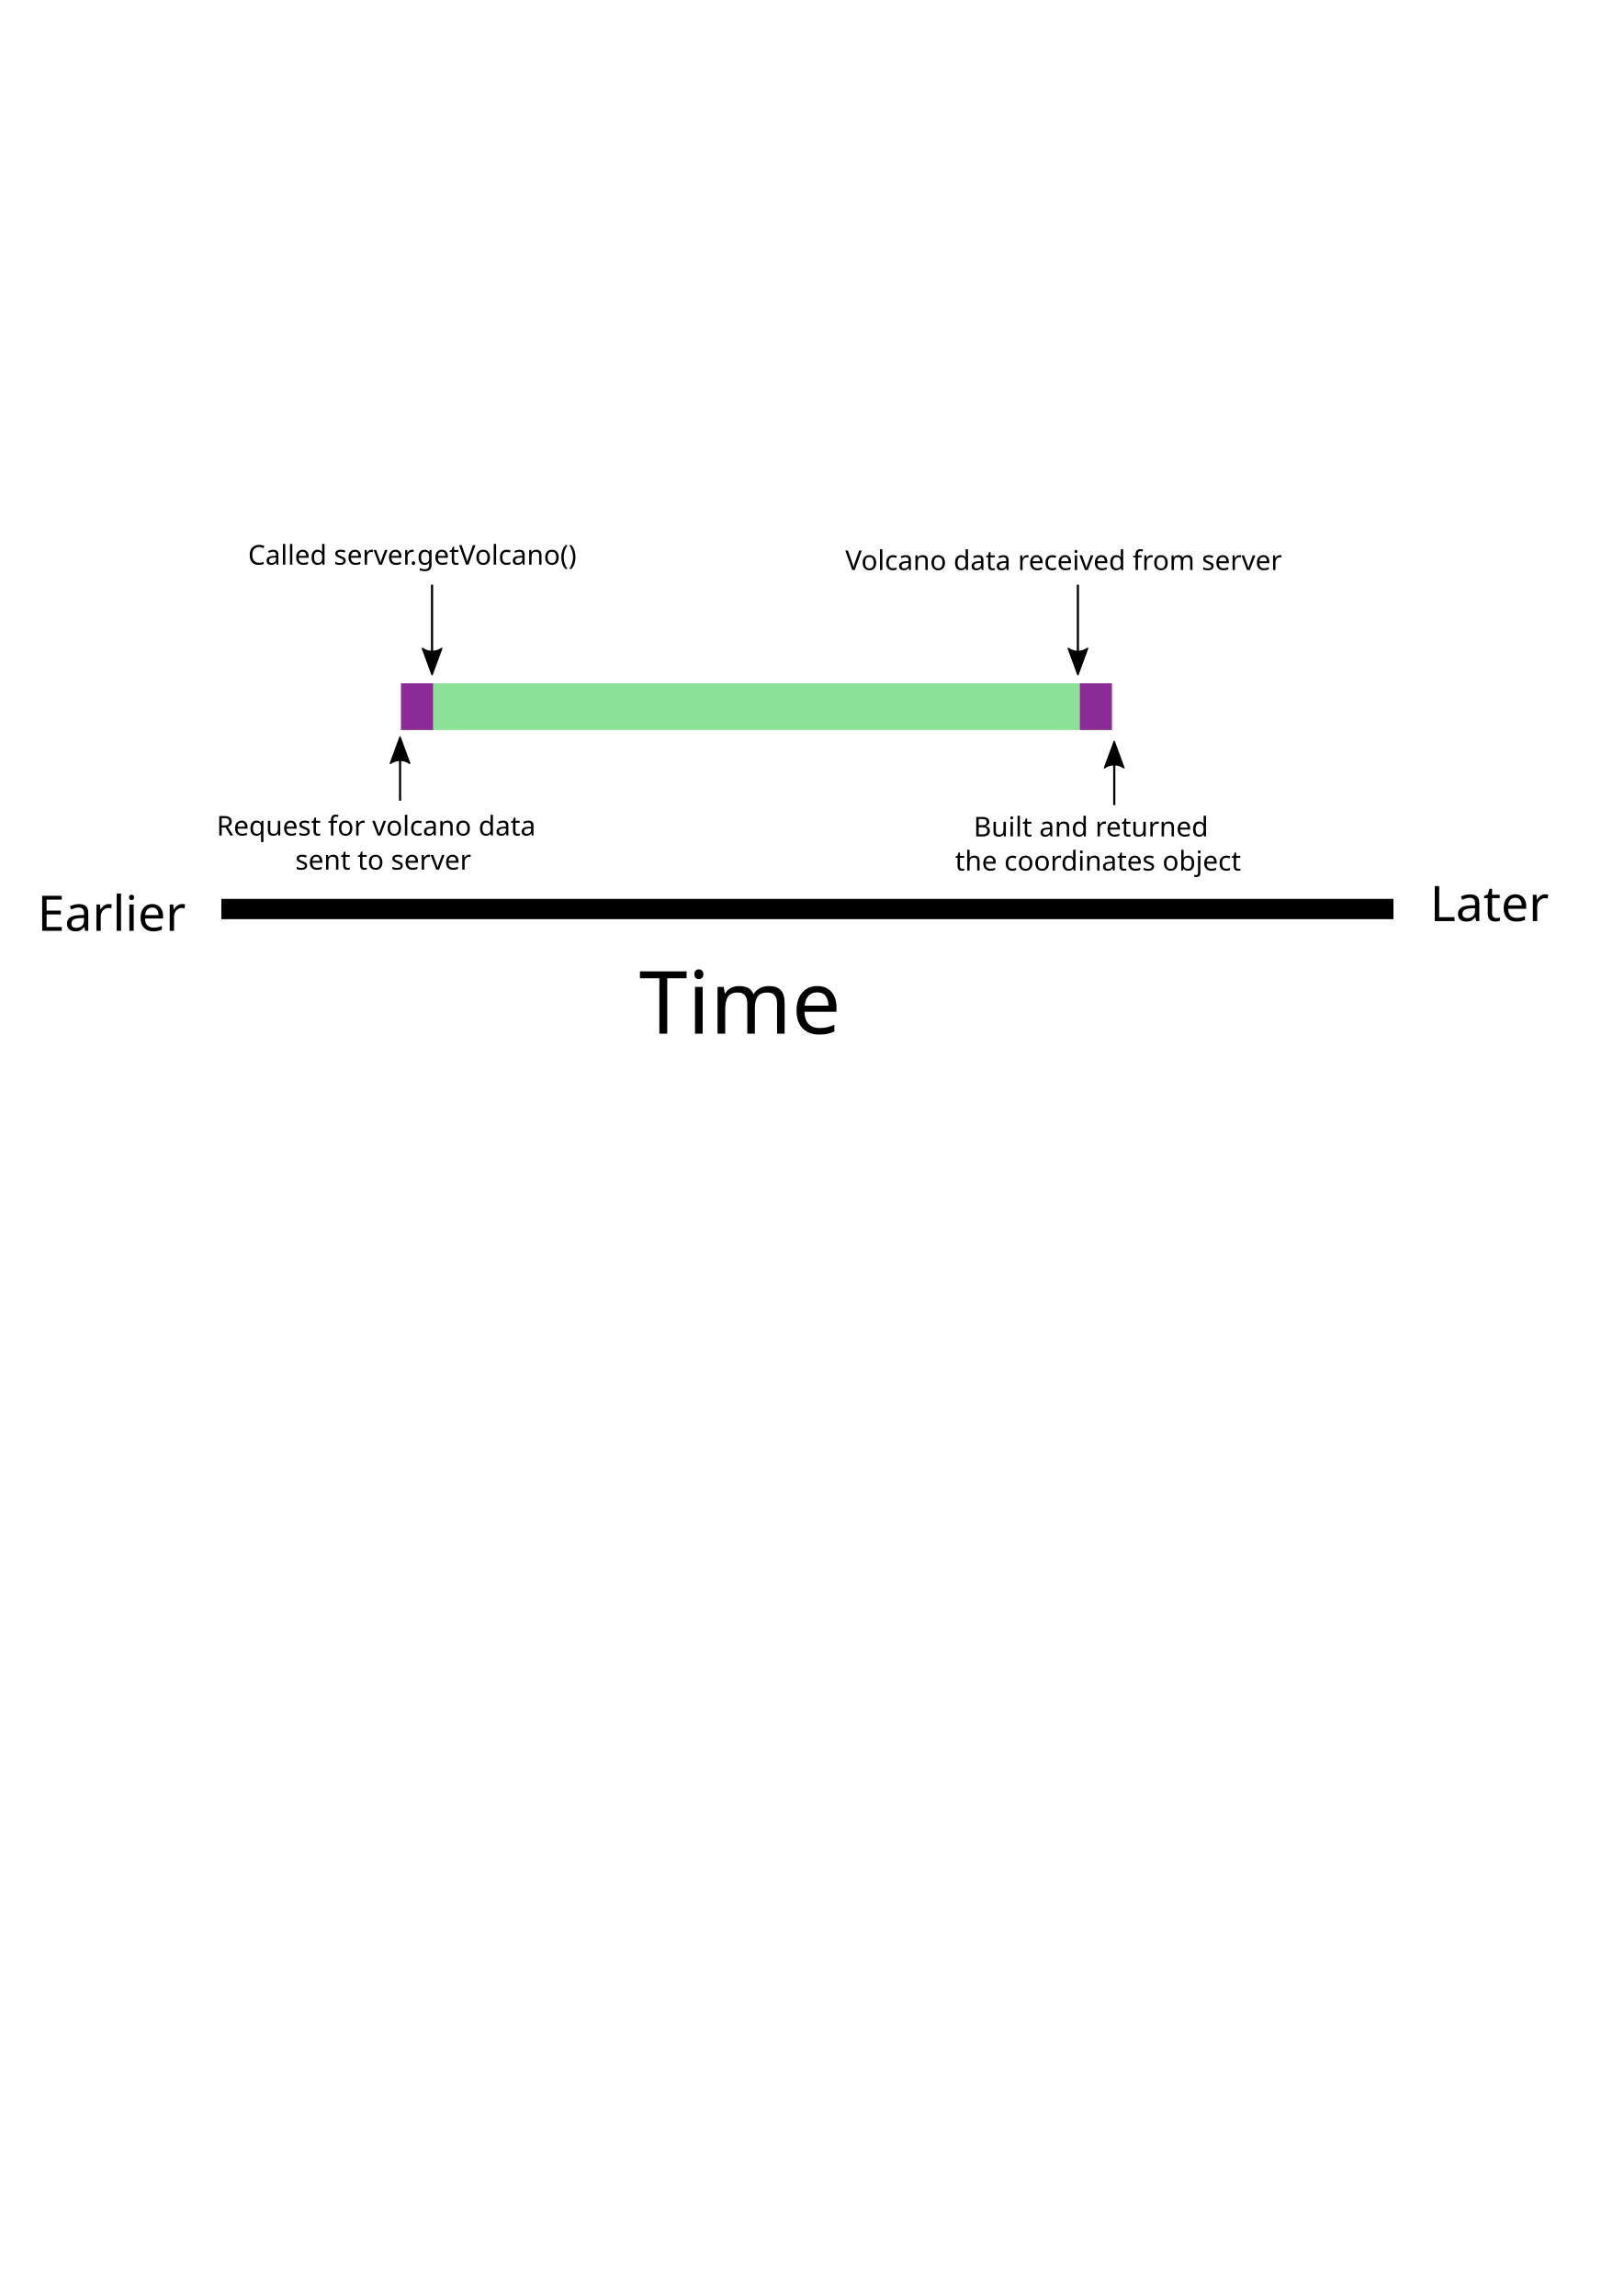
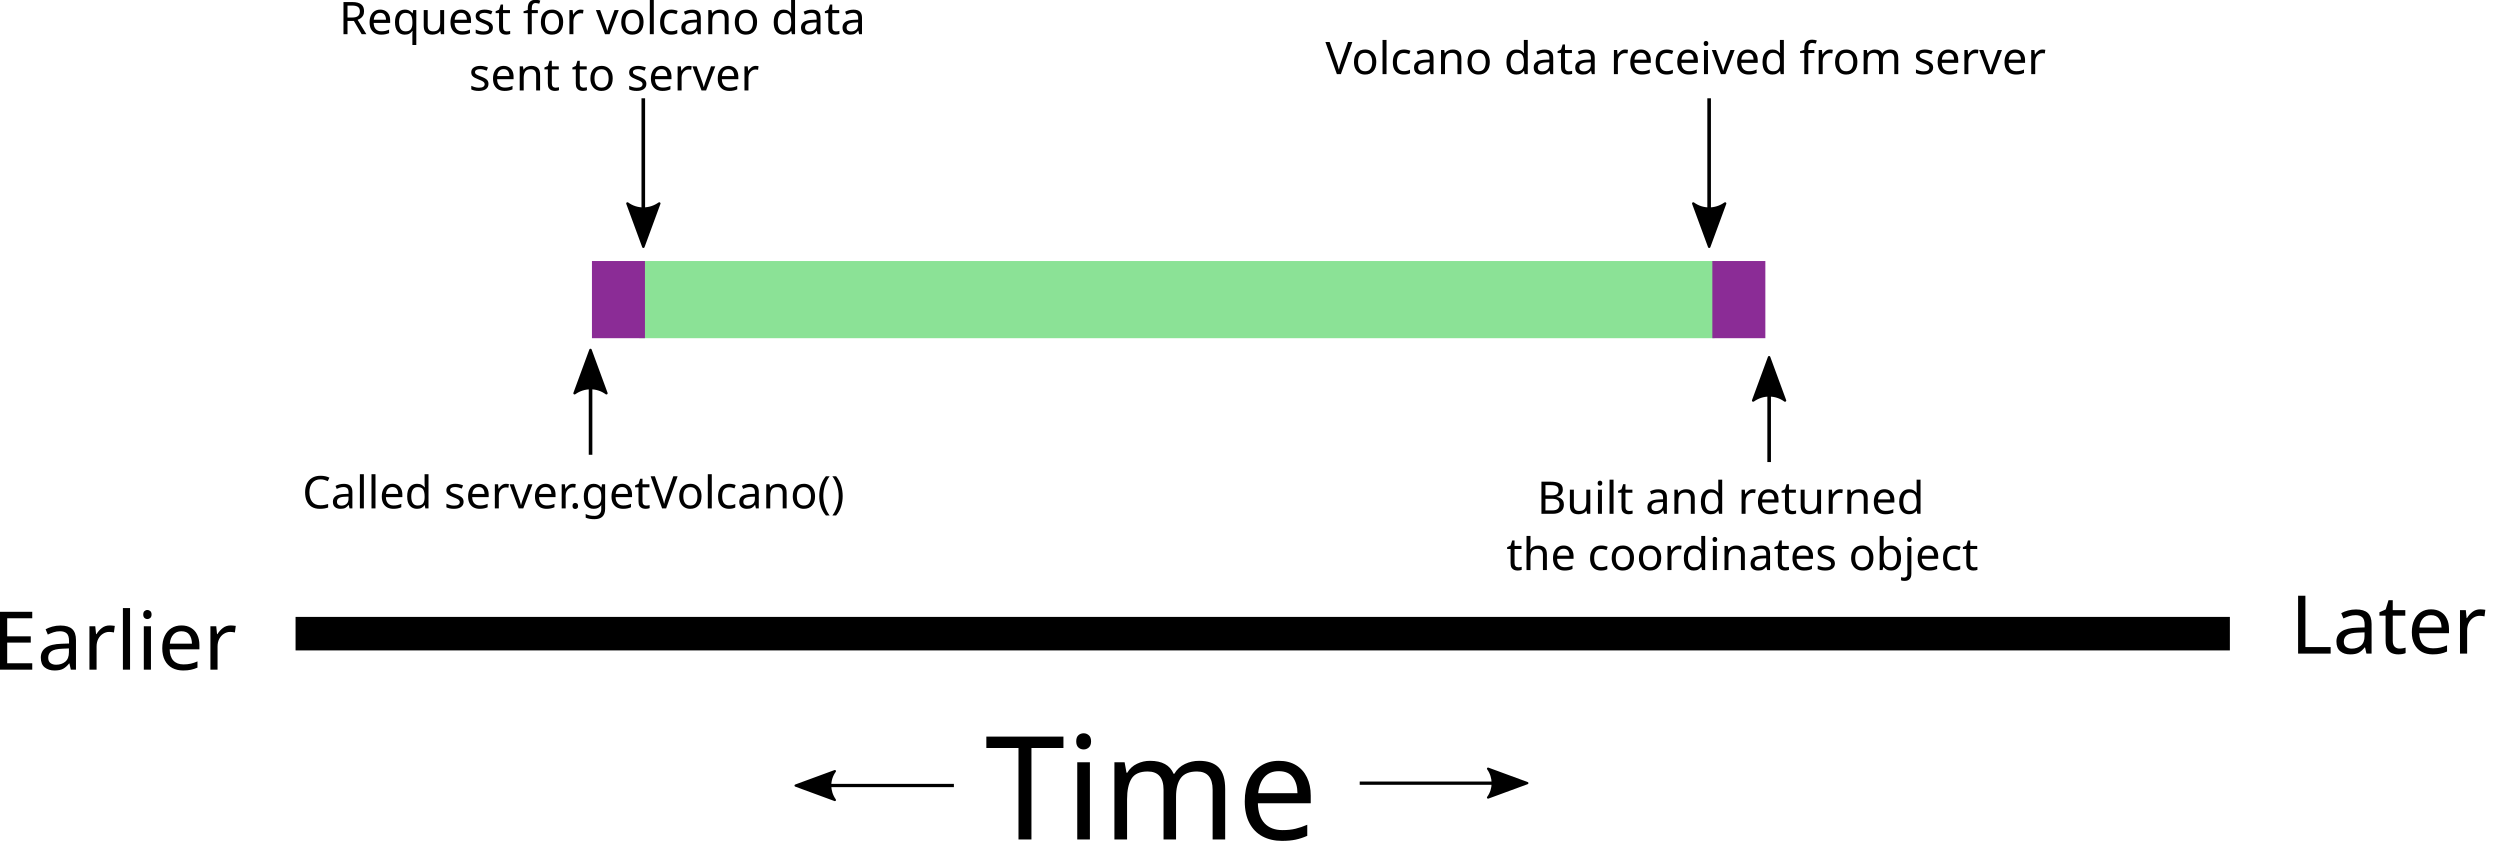
- <svg xmlns="http://www.w3.org/2000/svg" width="210mm" height="297mm" viewBox="0 0 744.094 1052.362" id="svg2" version="1.1">
+ <svg xmlns="http://www.w3.org/2000/svg" width="216.086mm" height="72.733mm" viewBox="0 0 765.66 257.714" id="svg2" version="1.1">
  <defs id="defs4">
-     <marker orient="auto" refY="0.0" refX="0.0" id="marker4573" style="overflow:visible;">
-       <path id="path4575" style="fill-rule:evenodd;stroke-width:0.625;stroke-linejoin:round;stroke:#000000;stroke-opacity:1;fill:#000000;fill-opacity:1" d="M 8.719,4.034 L -2.207,0.016 L 8.719,-4.002 C 6.973,-1.63 6.983,1.616 8.719,4.034 z " transform="scale(1.1) rotate(180) translate(1,0)" />
+     <marker style="overflow:visible" id="marker5861" refX="0" refY="0" orient="auto">
+       <path transform="matrix(-1.1,0,0,-1.1,-1.1,0)" d="M 8.719,4.034 -2.207,0.016 8.719,-4.002 c -1.745,2.372 -1.735,5.617 -6e-7,8.035 z" style="fill:#000000;fill-opacity:1;fill-rule:evenodd;stroke:#000000;stroke-width:0.625;stroke-linejoin:round;stroke-opacity:1" id="path5863" />
    </marker>
-     <marker orient="auto" refY="0.0" refX="0.0" id="Arrow2Lend" style="overflow:visible;">
-       <path id="path4316" style="fill-rule:evenodd;stroke-width:0.625;stroke-linejoin:round;stroke:#000000;stroke-opacity:1;fill:#000000;fill-opacity:1" d="M 8.719,4.034 L -2.207,0.016 L 8.719,-4.002 C 6.973,-1.63 6.983,1.616 8.719,4.034 z " transform="scale(1.1) rotate(180) translate(1,0)" />
+     <marker style="overflow:visible" id="marker5650" refX="0" refY="0" orient="auto">
+       <path transform="matrix(-1.1,0,0,-1.1,-1.1,0)" d="M 8.719,4.034 -2.207,0.016 8.719,-4.002 c -1.745,2.372 -1.735,5.617 -6e-7,8.035 z" style="fill:#000000;fill-opacity:1;fill-rule:evenodd;stroke:#000000;stroke-width:0.625;stroke-linejoin:round;stroke-opacity:1" id="path5652" />
+     </marker>
+     <marker orient="auto" refY="0" refX="0" id="marker4573" style="overflow:visible">
+       <path id="path4575" style="fill:#000000;fill-opacity:1;fill-rule:evenodd;stroke:#000000;stroke-width:0.625;stroke-linejoin:round;stroke-opacity:1" d="M 8.719,4.034 -2.207,0.016 8.719,-4.002 c -1.745,2.372 -1.735,5.617 -6e-7,8.035 z" transform="matrix(-1.1,0,0,-1.1,-1.1,0)" />
+     </marker>
+     <marker orient="auto" refY="0" refX="0" id="Arrow2Lend" style="overflow:visible">
+       <path id="path4316" style="fill:#000000;fill-opacity:1;fill-rule:evenodd;stroke:#000000;stroke-width:0.625;stroke-linejoin:round;stroke-opacity:1" d="M 8.719,4.034 -2.207,0.016 8.719,-4.002 c -1.745,2.372 -1.735,5.617 -6e-7,8.035 z" transform="matrix(-1.1,0,0,-1.1,-1.1,0)" />
    </marker>
    <marker orient="auto" refY="0" refX="0" id="Arrow2Lend-1" style="overflow:visible">
      <path id="path4316-4" style="fill:#000000;fill-opacity:1;fill-rule:evenodd;stroke:#000000;stroke-width:0.625;stroke-linejoin:round;stroke-opacity:1" d="M 8.719,4.034 -2.207,0.016 8.719,-4.002 c -1.745,2.372 -1.735,5.617 -6e-7,8.035 z" transform="matrix(-1.1,0,0,-1.1,-1.1,0)" />
    </marker>
    <marker orient="auto" refY="0" refX="0" id="marker4573-6" style="overflow:visible">
      <path id="path4575-5" style="fill:#000000;fill-opacity:1;fill-rule:evenodd;stroke:#000000;stroke-width:0.625;stroke-linejoin:round;stroke-opacity:1" d="M 8.719,4.034 -2.207,0.016 8.719,-4.002 c -1.745,2.372 -1.735,5.617 -6e-7,8.035 z" transform="matrix(-1.1,0,0,-1.1,-1.1,0)" />
    </marker>
  </defs>
-   <g id="layer1">
-     <path style="fill:none;fill-rule:evenodd;stroke:#000000;stroke-width:9.305;stroke-linecap:butt;stroke-linejoin:miter;stroke-miterlimit:4;stroke-dasharray:none;stroke-opacity:1" d="m 101.429,416.648 537.143,0" id="path3344" />
-     <rect style="fill:#8be296;fill-opacity:1;stroke-width:10.1;stroke-linecap:butt;stroke-miterlimit:4;stroke-dasharray:none" id="rect4146" width="298.571" height="21.429" x="196.898" y="313.169" />
-     <text xml:space="preserve" style="font-style:normal;font-weight:normal;font-size:40px;line-height:125%;font-family:sans-serif;letter-spacing:0px;word-spacing:0px;fill:#000000;fill-opacity:1;stroke:none;stroke-width:1px;stroke-linecap:butt;stroke-linejoin:miter;stroke-opacity:1" x="292.857" y="473.791" id="text4148">
-       <tspan x="292.857" y="473.791" id="tspan4152">Time</tspan>
+   <g id="layer1" transform="translate(-19.35111,-216.6435)">
+     <path style="fill:none;fill-rule:evenodd;stroke:#000000;stroke-width:10.262;stroke-linecap:butt;stroke-linejoin:miter;stroke-miterlimit:4;stroke-dasharray:none;stroke-opacity:1" d="m 109.873,410.71 592.409,0" id="path3344" />
+     <rect style="fill:#8be296;fill-opacity:1;stroke-width:10.1;stroke-linecap:butt;stroke-miterlimit:4;stroke-dasharray:none" id="rect4146" width="329.291" height="23.633" x="215.165" y="296.585" />
+     <text xml:space="preserve" style="font-style:normal;font-weight:normal;font-size:44.116px;line-height:125%;font-family:sans-serif;letter-spacing:0px;word-spacing:0px;fill:#000000;fill-opacity:1;stroke:none;stroke-width:1px;stroke-linecap:butt;stroke-linejoin:miter;stroke-opacity:1" x="320.998" y="473.733" id="text4148">
+       <tspan x="320.998" y="473.733" id="tspan4152">Time</tspan>
    </text>
-     <text xml:space="preserve" style="font-style:normal;font-weight:normal;font-size:40px;line-height:125%;font-family:sans-serif;letter-spacing:0px;word-spacing:0px;fill:#000000;fill-opacity:1;stroke:none;stroke-width:1px;stroke-linecap:butt;stroke-linejoin:miter;stroke-opacity:1" x="17.143" y="426.648" id="text4156">
-       <tspan x="17.143" y="426.648" id="tspan4160" style="font-size:22.5px">Earlier</tspan>
+     <text xml:space="preserve" style="font-style:normal;font-weight:normal;font-size:44.116px;line-height:125%;font-family:sans-serif;letter-spacing:0px;word-spacing:0px;fill:#000000;fill-opacity:1;stroke:none;stroke-width:1px;stroke-linecap:butt;stroke-linejoin:miter;stroke-opacity:1" x="16.916" y="421.739" id="text4156">
+       <tspan x="16.916" y="421.739" id="tspan4160" style="font-size:24.815px">Earlier</tspan>
    </text>
-     <text xml:space="preserve" style="font-style:normal;font-weight:normal;font-size:40px;line-height:125%;font-family:sans-serif;letter-spacing:0px;word-spacing:0px;fill:#000000;fill-opacity:1;stroke:none;stroke-width:1px;stroke-linecap:butt;stroke-linejoin:miter;stroke-opacity:1" x="655.333" y="422.179" id="text4156-3">
-       <tspan x="655.333" y="422.179" style="font-size:22.5px" id="tspan4186">Later</tspan>
+     <text xml:space="preserve" style="font-style:normal;font-weight:normal;font-size:44.116px;line-height:125%;font-family:sans-serif;letter-spacing:0px;word-spacing:0px;fill:#000000;fill-opacity:1;stroke:none;stroke-width:1px;stroke-linecap:butt;stroke-linejoin:miter;stroke-opacity:1" x="720.769" y="416.81" id="text4156-3">
+       <tspan x="720.769" y="416.81" style="font-size:24.815px" id="tspan4186">Later</tspan>
    </text>
-     <text xml:space="preserve" style="font-style:normal;font-variant:normal;font-weight:normal;font-stretch:normal;font-size:12.5px;line-height:125%;font-family:sans-serif;-inkscape-font-specification:'sans-serif, Normal';text-align:center;letter-spacing:0px;word-spacing:0px;writing-mode:lr-tb;text-anchor:middle;fill:#000000;fill-opacity:1;stroke:none;stroke-width:1px;stroke-linecap:butt;stroke-linejoin:miter;stroke-opacity:1" x="197.076" y="258.801" id="text4209">
-       <tspan id="tspan4211" x="197.076" y="258.801" style="font-style:normal;font-variant:normal;font-weight:normal;font-stretch:normal;font-size:12.5px;line-height:125%;font-family:sans-serif;-inkscape-font-specification:'sans-serif, Normal';text-align:center;writing-mode:lr-tb;text-anchor:middle">Called server.getVolcano()</tspan>
+     <text xml:space="preserve" style="font-style:normal;font-variant:normal;font-weight:normal;font-stretch:normal;font-size:13.786px;line-height:125%;font-family:sans-serif;-inkscape-font-specification:'sans-serif, Normal';text-align:center;letter-spacing:0px;word-spacing:0px;writing-mode:lr-tb;text-anchor:middle;fill:#000000;fill-opacity:1;stroke:none;stroke-width:1px;stroke-linecap:butt;stroke-linejoin:miter;stroke-opacity:1" x="203.933" y="372.337" id="text4209">
+       <tspan id="tspan4211" x="203.933" y="372.337" style="font-style:normal;font-variant:normal;font-weight:normal;font-stretch:normal;font-size:13.786px;line-height:125%;font-family:sans-serif;-inkscape-font-specification:'sans-serif, Normal';text-align:center;writing-mode:lr-tb;text-anchor:middle">Called server.getVolcano()</tspan>
    </text>
-     <text xml:space="preserve" style="font-style:normal;font-variant:normal;font-weight:normal;font-stretch:normal;font-size:12.5px;line-height:125%;font-family:sans-serif;-inkscape-font-specification:'sans-serif, Normal';text-align:center;letter-spacing:0px;word-spacing:0px;writing-mode:lr-tb;text-anchor:middle;fill:#000000;fill-opacity:1;stroke:none;stroke-width:1px;stroke-linecap:butt;stroke-linejoin:miter;stroke-opacity:1" x="183.754" y="382.951" id="text4209-5">
-       <tspan x="183.754" y="382.951" style="font-style:normal;font-variant:normal;font-weight:normal;font-stretch:normal;font-size:12.5px;line-height:125%;font-family:sans-serif;-inkscape-font-specification:'sans-serif, Normal';text-align:center;writing-mode:lr-tb;text-anchor:middle" id="tspan4247">Request for volcano data</tspan>
-       <tspan x="183.754" y="398.576" style="font-style:normal;font-variant:normal;font-weight:normal;font-stretch:normal;font-size:12.5px;line-height:125%;font-family:sans-serif;-inkscape-font-specification:'sans-serif, Normal';text-align:center;writing-mode:lr-tb;text-anchor:middle" id="tspan4255">sent to server</tspan>
+     <text xml:space="preserve" style="font-style:normal;font-variant:normal;font-weight:normal;font-stretch:normal;font-size:13.786px;line-height:125%;font-family:sans-serif;-inkscape-font-specification:'sans-serif, Normal';text-align:center;letter-spacing:0px;word-spacing:0px;writing-mode:lr-tb;text-anchor:middle;fill:#000000;fill-opacity:1;stroke:none;stroke-width:1px;stroke-linecap:butt;stroke-linejoin:miter;stroke-opacity:1" x="216.383" y="227.118" id="text4209-5">
+       <tspan x="216.383" y="227.118" style="font-style:normal;font-variant:normal;font-weight:normal;font-stretch:normal;font-size:13.786px;line-height:125%;font-family:sans-serif;-inkscape-font-specification:'sans-serif, Normal';text-align:center;writing-mode:lr-tb;text-anchor:middle" id="tspan4247">Request for volcano data</tspan>
+       <tspan x="216.383" y="244.35" style="font-style:normal;font-variant:normal;font-weight:normal;font-stretch:normal;font-size:13.786px;line-height:125%;font-family:sans-serif;-inkscape-font-specification:'sans-serif, Normal';text-align:center;writing-mode:lr-tb;text-anchor:middle" id="tspan4255">sent to server</tspan>
    </text>
-     <text xml:space="preserve" style="font-style:normal;font-variant:normal;font-weight:normal;font-stretch:normal;font-size:12.5px;line-height:125%;font-family:sans-serif;-inkscape-font-specification:'sans-serif, Normal';text-align:center;letter-spacing:0px;word-spacing:0px;writing-mode:lr-tb;text-anchor:middle;fill:#000000;fill-opacity:1;stroke:none;stroke-width:1px;stroke-linecap:butt;stroke-linejoin:miter;stroke-opacity:1" x="511.33" y="383.369" id="text4209-2">
-       <tspan x="511.33" y="383.369" style="font-style:normal;font-variant:normal;font-weight:normal;font-stretch:normal;font-size:12.5px;line-height:125%;font-family:sans-serif;-inkscape-font-specification:'sans-serif, Normal';text-align:center;writing-mode:lr-tb;text-anchor:middle" id="tspan4251">Built and returned</tspan>
-       <tspan x="511.33" y="398.994" style="font-style:normal;font-variant:normal;font-weight:normal;font-stretch:normal;font-size:12.5px;line-height:125%;font-family:sans-serif;-inkscape-font-specification:'sans-serif, Normal';text-align:center;writing-mode:lr-tb;text-anchor:middle" id="tspan4257">the coordinates object</tspan>
+     <text xml:space="preserve" style="font-style:normal;font-variant:normal;font-weight:normal;font-stretch:normal;font-size:13.786px;line-height:125%;font-family:sans-serif;-inkscape-font-specification:'sans-serif, Normal';text-align:center;letter-spacing:0px;word-spacing:0px;writing-mode:lr-tb;text-anchor:middle;fill:#000000;fill-opacity:1;stroke:none;stroke-width:1px;stroke-linecap:butt;stroke-linejoin:miter;stroke-opacity:1" x="561.95" y="374.008" id="text4209-2">
+       <tspan x="561.95" y="374.008" style="font-style:normal;font-variant:normal;font-weight:normal;font-stretch:normal;font-size:13.786px;line-height:125%;font-family:sans-serif;-inkscape-font-specification:'sans-serif, Normal';text-align:center;writing-mode:lr-tb;text-anchor:middle" id="tspan4251">Built and returned</tspan>
+       <tspan x="561.95" y="391.24" style="font-style:normal;font-variant:normal;font-weight:normal;font-stretch:normal;font-size:13.786px;line-height:125%;font-family:sans-serif;-inkscape-font-specification:'sans-serif, Normal';text-align:center;writing-mode:lr-tb;text-anchor:middle" id="tspan4257">the coordinates object</tspan>
    </text>
-     <text xml:space="preserve" style="font-style:normal;font-variant:normal;font-weight:normal;font-stretch:normal;font-size:12.5px;line-height:125%;font-family:sans-serif;-inkscape-font-specification:'sans-serif, Normal';text-align:center;letter-spacing:0px;word-spacing:0px;writing-mode:lr-tb;text-anchor:middle;fill:#000000;fill-opacity:1;stroke:none;stroke-width:1px;stroke-linecap:butt;stroke-linejoin:miter;stroke-opacity:1" x="495.578" y="261.263" id="text4209-7">
-       <tspan id="tspan4211-6" x="495.578" y="261.263" style="font-style:normal;font-variant:normal;font-weight:normal;font-stretch:normal;font-size:12.5px;line-height:125%;font-family:sans-serif;-inkscape-font-specification:'sans-serif, Normal';text-align:center;writing-mode:lr-tb;text-anchor:middle">Volcano data received from server</tspan>
+     <text xml:space="preserve" style="font-style:normal;font-variant:normal;font-weight:normal;font-stretch:normal;font-size:13.786px;line-height:125%;font-family:sans-serif;-inkscape-font-specification:'sans-serif, Normal';text-align:center;letter-spacing:0px;word-spacing:0px;writing-mode:lr-tb;text-anchor:middle;fill:#000000;fill-opacity:1;stroke:none;stroke-width:1px;stroke-linecap:butt;stroke-linejoin:miter;stroke-opacity:1" x="544.576" y="239.339" id="text4209-7">
+       <tspan id="tspan4211-6" x="544.576" y="239.339" style="font-style:normal;font-variant:normal;font-weight:normal;font-stretch:normal;font-size:13.786px;line-height:125%;font-family:sans-serif;-inkscape-font-specification:'sans-serif, Normal';text-align:center;writing-mode:lr-tb;text-anchor:middle">Volcano data received from server</tspan>
    </text>
-     <rect style="fill:#8b2c96;fill-opacity:1;stroke-width:10.1;stroke-linecap:butt;stroke-miterlimit:4;stroke-dasharray:none" id="rect4146-6" width="14.719" height="21.429" x="494.858" y="313.169" />
-     <rect style="fill:#8b2c96;fill-opacity:1;stroke-width:10.1;stroke-linecap:butt;stroke-miterlimit:4;stroke-dasharray:none" id="rect4146-6-7" width="14.719" height="21.429" x="183.731" y="313.169" />
-     <path style="fill:none;fill-rule:evenodd;stroke:#000000;stroke-width:1px;stroke-linecap:butt;stroke-linejoin:miter;stroke-opacity:1;marker-end:url(#Arrow2Lend)" d="m 197.99,267.979 0,39.901" id="path4289" />
-     <path style="fill:none;fill-rule:evenodd;stroke:#000000;stroke-width:1px;stroke-linecap:butt;stroke-linejoin:miter;stroke-opacity:1;marker-end:url(#marker4573)" d="m 183.343,366.974 0,-27.779" id="path4571" />
-     <path style="fill:none;fill-rule:evenodd;stroke:#000000;stroke-width:1px;stroke-linecap:butt;stroke-linejoin:miter;stroke-opacity:1;marker-end:url(#Arrow2Lend-1)" d="m 493.965,267.979 0,39.901" id="path4289-3" />
-     <path style="fill:none;fill-rule:evenodd;stroke:#000000;stroke-width:1px;stroke-linecap:butt;stroke-linejoin:miter;stroke-opacity:1;marker-end:url(#marker4573-6)" d="m 510.632,368.994 0,-27.779" id="path4571-8" />
+     <rect style="fill:#8b2c96;fill-opacity:1;stroke-width:10.1;stroke-linecap:butt;stroke-miterlimit:4;stroke-dasharray:none" id="rect4146-6" width="16.233" height="23.633" x="543.782" y="296.585" />
+     <rect style="fill:#8b2c96;fill-opacity:1;stroke-width:10.1;stroke-linecap:butt;stroke-miterlimit:4;stroke-dasharray:none" id="rect4146-6-7" width="16.233" height="23.633" x="200.644" y="296.585" />
+     <path style="fill:none;fill-rule:evenodd;stroke:#000000;stroke-width:1.103px;stroke-linecap:butt;stroke-linejoin:miter;stroke-opacity:1;marker-end:url(#Arrow2Lend)" d="m 216.37,246.745 0,44.006" id="path4289" />
+     <path style="fill:none;fill-rule:evenodd;stroke:#000000;stroke-width:1.103px;stroke-linecap:butt;stroke-linejoin:miter;stroke-opacity:1;marker-end:url(#marker4573)" d="m 200.216,355.925 0,-30.637" id="path4571" />
+     <path style="fill:none;fill-rule:evenodd;stroke:#000000;stroke-width:1.103px;stroke-linecap:butt;stroke-linejoin:miter;stroke-opacity:1;marker-end:url(#Arrow2Lend-1)" d="m 542.797,246.745 0,44.006" id="path4289-3" />
+     <path style="fill:none;fill-rule:evenodd;stroke:#000000;stroke-width:1.103px;stroke-linecap:butt;stroke-linejoin:miter;stroke-opacity:1;marker-end:url(#marker4573-6)" d="m 561.179,358.153 0,-30.637" id="path4571-8" />
+     <path style="fill:none;fill-rule:evenodd;stroke:#000000;stroke-width:1px;stroke-linecap:butt;stroke-linejoin:miter;stroke-opacity:1;marker-end:url(#marker5650)" d="m 311.494,457.214 -47.143,0" id="path5642" />
+     <path style="fill:none;fill-rule:evenodd;stroke:#000000;stroke-width:1px;stroke-linecap:butt;stroke-linejoin:miter;stroke-opacity:1;marker-end:url(#marker5861)" d="m 435.78,456.5 50,0" id="path5853" />
  </g>
</svg>
